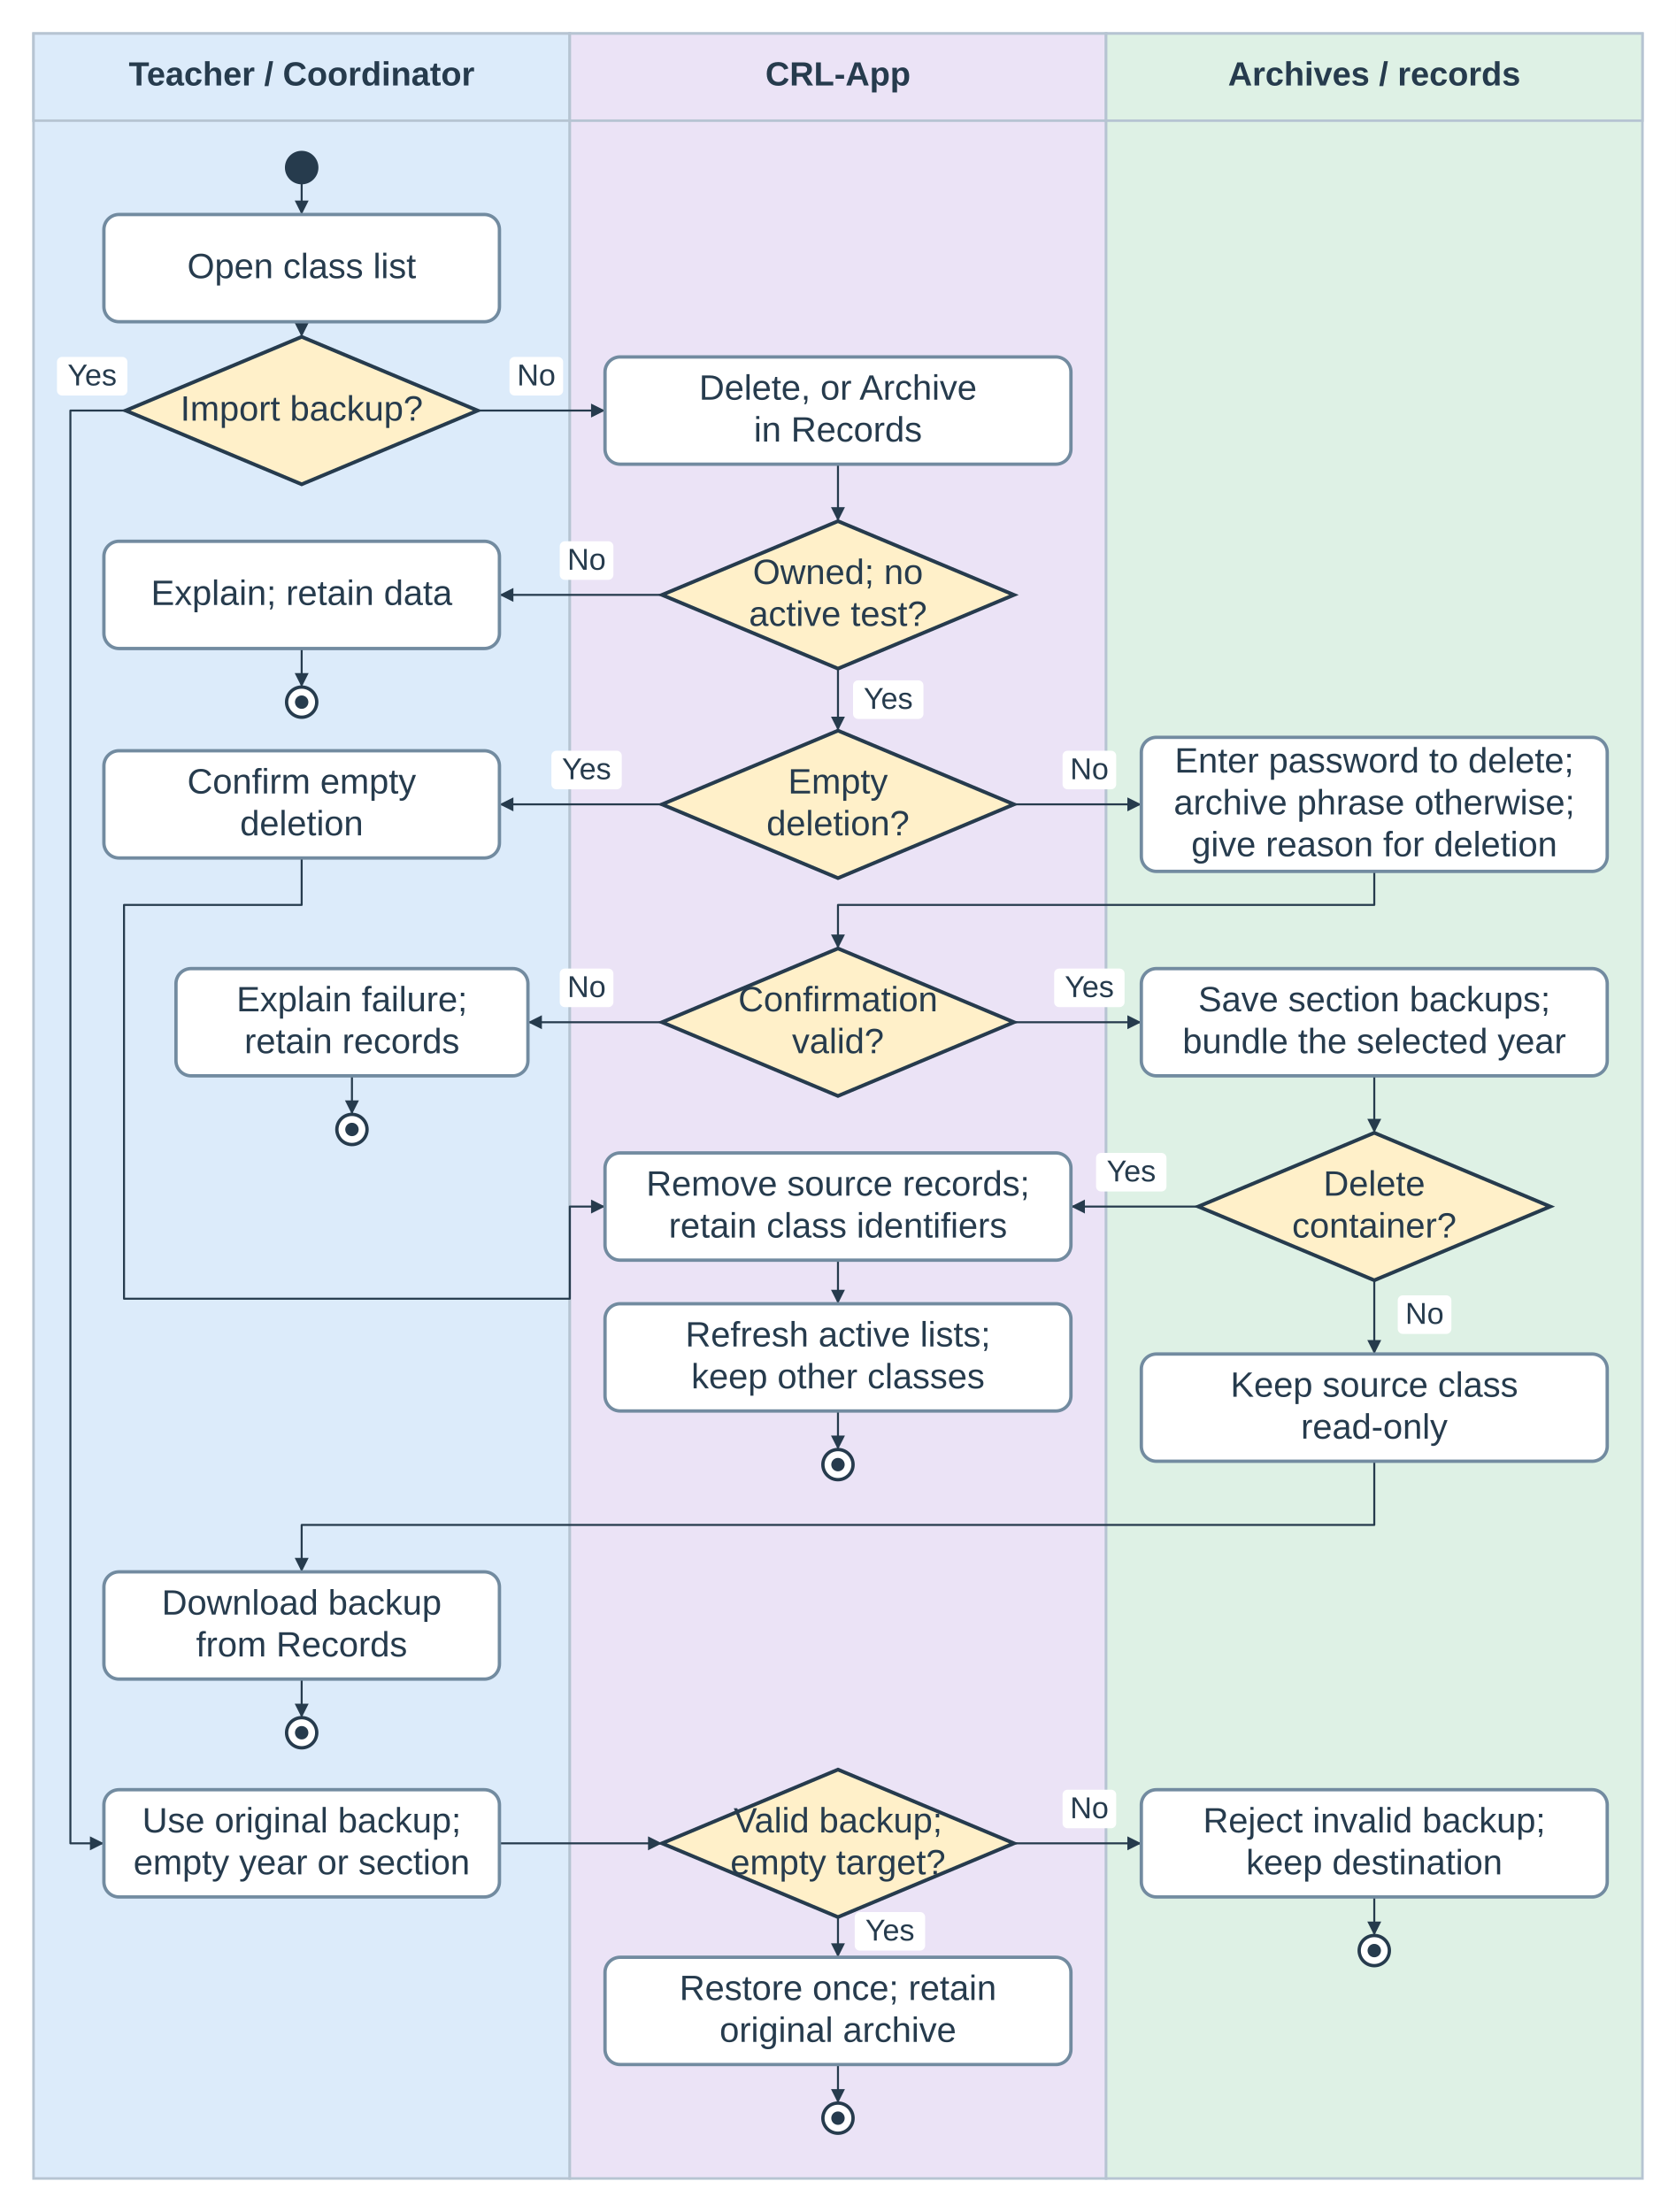
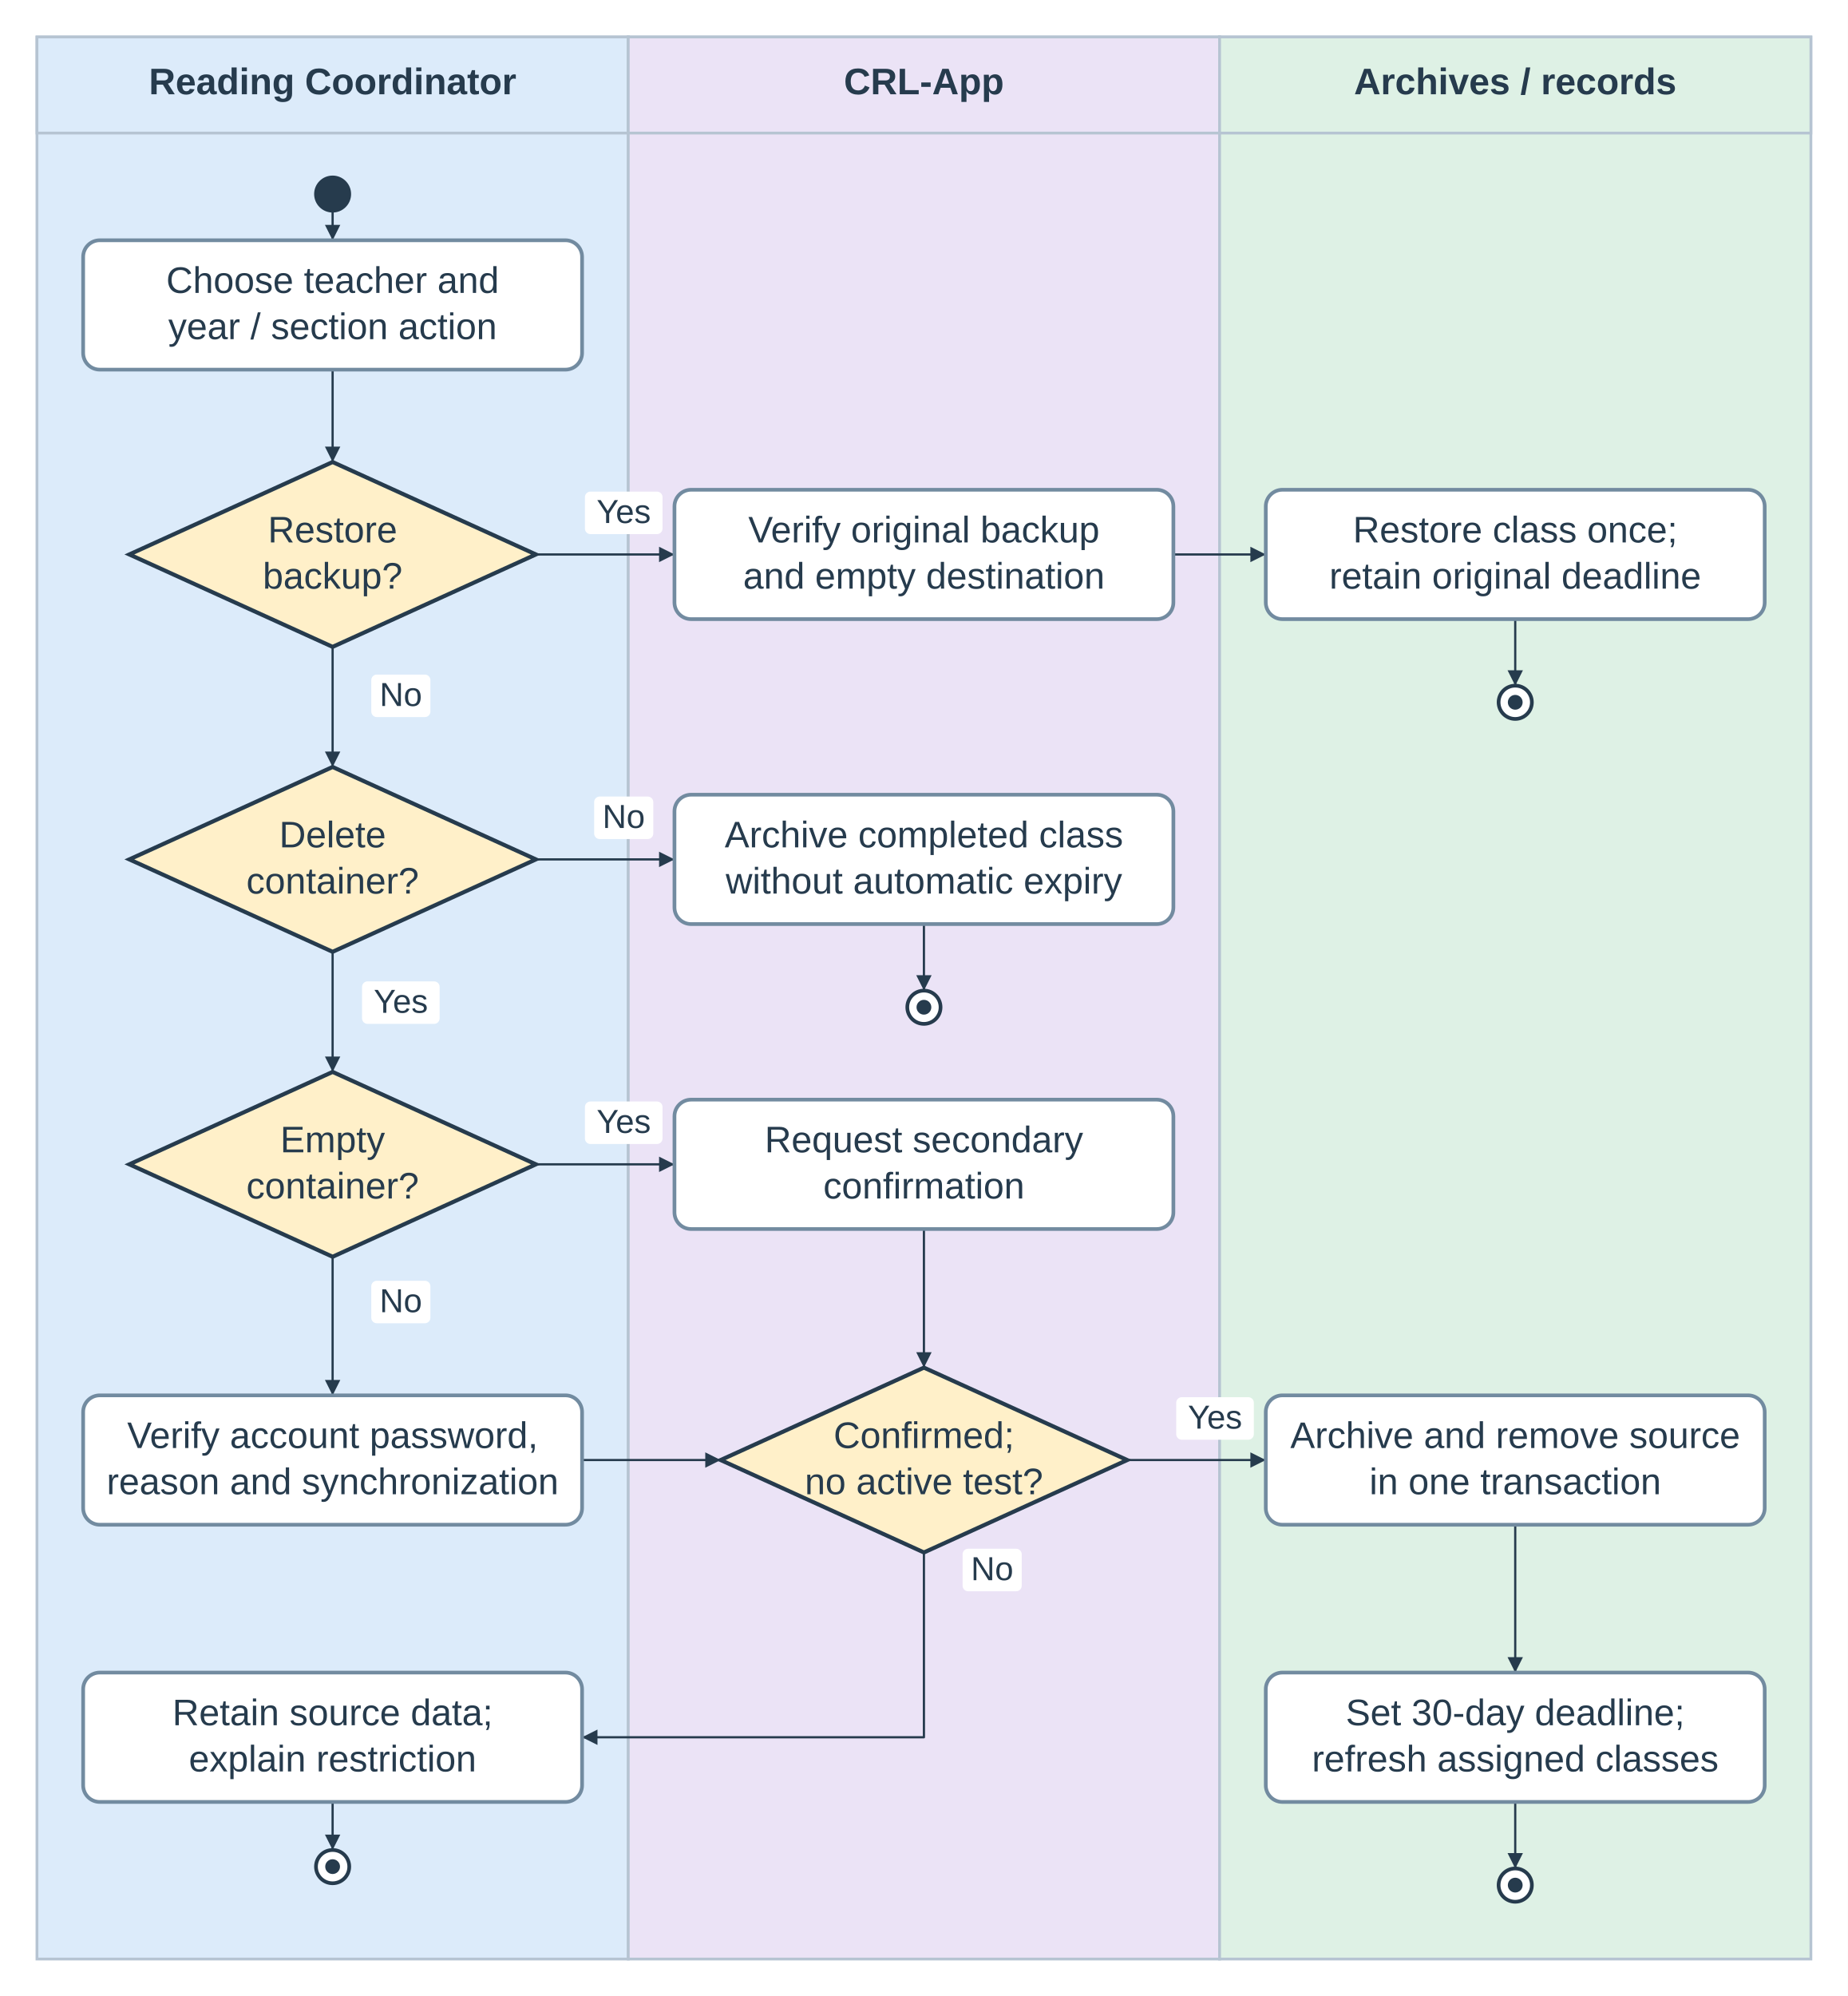
- <svg xmlns="http://www.w3.org/2000/svg" width="1000" height="1320" viewBox="0 0 1000 1320">
+ <svg xmlns="http://www.w3.org/2000/svg" width="1000" height="1080" viewBox="0 0 1000 1080">
  <rect width="100%" height="100%" fill="white" />
  <defs>
    <marker id="arrow" viewBox="0 0 12 12" refX="11" refY="6" markerWidth="10" markerHeight="10" markerUnits="userSpaceOnUse" orient="auto-start-reverse">
      <path d="M1,1 L11,6 L1,11 Z" fill="#263b4d" />
    </marker>
  </defs>
-   <rect x="20.0" y="20" width="320.0" height="1280" rx="0" fill="#dcebfa" stroke="#b6c4d2" stroke-width="1.5" />
+   <rect x="20.0" y="20" width="320.0" height="1040" rx="0" fill="#dcebfa" stroke="#b6c4d2" stroke-width="1.5" />
  <rect x="20.0" y="20" width="320.0" height="52" rx="0" fill="#dcebfa" stroke="#b6c4d2" stroke-width="1.5" />
-   <rect x="340.0" y="20" width="320.0" height="1280" rx="0" fill="#ebe3f6" stroke="#b6c4d2" stroke-width="1.5" />
+   <rect x="340.0" y="20" width="320.0" height="1040" rx="0" fill="#ebe3f6" stroke="#b6c4d2" stroke-width="1.5" />
  <rect x="340.0" y="20" width="320.0" height="52" rx="0" fill="#ebe3f6" stroke="#b6c4d2" stroke-width="1.5" />
-   <rect x="660.0" y="20" width="320.0" height="1280" rx="0" fill="#def1e5" stroke="#b6c4d2" stroke-width="1.5" />
+   <rect x="660.0" y="20" width="320.0" height="1040" rx="0" fill="#def1e5" stroke="#b6c4d2" stroke-width="1.5" />
  <rect x="660.0" y="20" width="320.0" height="52" rx="0" fill="#def1e5" stroke="#b6c4d2" stroke-width="1.5" />
-   <polyline points="180.0,109.0 180.0,128.0" fill="none" stroke="#263b4d" stroke-width="1.2" stroke-linejoin="round" marker-end="url(#arrow)" />
-   <polyline points="180.0,192.0 180.0,201.0" fill="none" stroke="#263b4d" stroke-width="1.2" stroke-linejoin="round" marker-end="url(#arrow)" />
-   <polyline points="285.0,245.0 361.0,245.0" fill="none" stroke="#263b4d" stroke-width="1.2" stroke-linejoin="round" marker-end="url(#arrow)" />
-   <polyline points="500.0,277.0 500.0,311.0" fill="none" stroke="#263b4d" stroke-width="1.2" stroke-linejoin="round" marker-end="url(#arrow)" />
-   <polyline points="395.0,355.0 298.0,355.0" fill="none" stroke="#263b4d" stroke-width="1.2" stroke-linejoin="round" marker-end="url(#arrow)" />
-   <polyline points="180.0,387.0 180.0,410.0" fill="none" stroke="#263b4d" stroke-width="1.2" stroke-linejoin="round" marker-end="url(#arrow)" />
-   <polyline points="500.0,399.0 500.0,436.0" fill="none" stroke="#263b4d" stroke-width="1.2" stroke-linejoin="round" marker-end="url(#arrow)" />
-   <polyline points="395.0,480.0 298.0,480.0" fill="none" stroke="#263b4d" stroke-width="1.2" stroke-linejoin="round" marker-end="url(#arrow)" />
-   <polyline points="180.0,512.0 180,540 74,540 74,775 340,775 340,720 361.0,720.0" fill="none" stroke="#263b4d" stroke-width="1.2" stroke-linejoin="round" marker-end="url(#arrow)" />
-   <polyline points="605.0,480.0 681.0,480.0" fill="none" stroke="#263b4d" stroke-width="1.2" stroke-linejoin="round" marker-end="url(#arrow)" />
-   <polyline points="820.0,520.0 820,540 500,540 500.0,566.0" fill="none" stroke="#263b4d" stroke-width="1.2" stroke-linejoin="round" marker-end="url(#arrow)" />
-   <polyline points="395.0,610.0 315.0,610.0" fill="none" stroke="#263b4d" stroke-width="1.2" stroke-linejoin="round" marker-end="url(#arrow)" />
-   <polyline points="210.0,642.0 210.0,665.0" fill="none" stroke="#263b4d" stroke-width="1.2" stroke-linejoin="round" marker-end="url(#arrow)" />
-   <polyline points="605.0,610.0 681.0,610.0" fill="none" stroke="#263b4d" stroke-width="1.2" stroke-linejoin="round" marker-end="url(#arrow)" />
-   <polyline points="820.0,642.0 820.0,676.0" fill="none" stroke="#263b4d" stroke-width="1.2" stroke-linejoin="round" marker-end="url(#arrow)" />
-   <polyline points="715.0,720.0 639.0,720.0" fill="none" stroke="#263b4d" stroke-width="1.2" stroke-linejoin="round" marker-end="url(#arrow)" />
-   <polyline points="500.0,752.0 500.0,778.0" fill="none" stroke="#263b4d" stroke-width="1.2" stroke-linejoin="round" marker-end="url(#arrow)" />
-   <polyline points="500.0,842.0 500.0,865.0" fill="none" stroke="#263b4d" stroke-width="1.2" stroke-linejoin="round" marker-end="url(#arrow)" />
-   <polyline points="820.0,764.0 820.0,808.0" fill="none" stroke="#263b4d" stroke-width="1.2" stroke-linejoin="round" marker-end="url(#arrow)" />
-   <polyline points="820.0,872.0 820,910 180,910 180.0,938.0" fill="none" stroke="#263b4d" stroke-width="1.2" stroke-linejoin="round" marker-end="url(#arrow)" />
-   <polyline points="180.0,1002.0 180.0,1025.0" fill="none" stroke="#263b4d" stroke-width="1.2" stroke-linejoin="round" marker-end="url(#arrow)" />
-   <polyline points="75.0,245.0 42,245 42,1100 62.0,1100.0" fill="none" stroke="#263b4d" stroke-width="1.2" stroke-linejoin="round" marker-end="url(#arrow)" />
-   <polyline points="298.0,1100.0 395.0,1100.0" fill="none" stroke="#263b4d" stroke-width="1.2" stroke-linejoin="round" marker-end="url(#arrow)" />
-   <polyline points="605.0,1100.0 681.0,1100.0" fill="none" stroke="#263b4d" stroke-width="1.2" stroke-linejoin="round" marker-end="url(#arrow)" />
-   <polyline points="820.0,1132.0 820.0,1155.0" fill="none" stroke="#263b4d" stroke-width="1.2" stroke-linejoin="round" marker-end="url(#arrow)" />
-   <polyline points="500.0,1144.0 500.0,1168.0" fill="none" stroke="#263b4d" stroke-width="1.2" stroke-linejoin="round" marker-end="url(#arrow)" />
-   <polyline points="500.0,1232.0 500.0,1255.0" fill="none" stroke="#263b4d" stroke-width="1.2" stroke-linejoin="round" marker-end="url(#arrow)" />
-   <text x="180.0" y="51.0" text-anchor="middle" font-family="Arial,sans-serif" font-size="20" fill="#263b4d" font-weight="bold">Teacher / Coordinator</text>
+   <polyline points="180.0,114.0 180.0,130.0" fill="none" stroke="#263b4d" stroke-width="1.2" stroke-linejoin="round" marker-end="url(#arrow)" />
+   <polyline points="180.0,200.0 180.0,250.0" fill="none" stroke="#263b4d" stroke-width="1.2" stroke-linejoin="round" marker-end="url(#arrow)" />
+   <polyline points="290.0,300.0 365.0,300.0" fill="none" stroke="#263b4d" stroke-width="1.2" stroke-linejoin="round" marker-end="url(#arrow)" />
+   <polyline points="635.0,300.0 685.0,300.0" fill="none" stroke="#263b4d" stroke-width="1.2" stroke-linejoin="round" marker-end="url(#arrow)" />
+   <polyline points="820.0,335.0 820.0,371.0" fill="none" stroke="#263b4d" stroke-width="1.2" stroke-linejoin="round" marker-end="url(#arrow)" />
+   <polyline points="180.0,350.0 180.0,415.0" fill="none" stroke="#263b4d" stroke-width="1.2" stroke-linejoin="round" marker-end="url(#arrow)" />
+   <polyline points="290.0,465.0 365.0,465.0" fill="none" stroke="#263b4d" stroke-width="1.2" stroke-linejoin="round" marker-end="url(#arrow)" />
+   <polyline points="500.0,500.0 500.0,536.0" fill="none" stroke="#263b4d" stroke-width="1.2" stroke-linejoin="round" marker-end="url(#arrow)" />
+   <polyline points="180.0,515.0 180.0,580.0" fill="none" stroke="#263b4d" stroke-width="1.2" stroke-linejoin="round" marker-end="url(#arrow)" />
+   <polyline points="290.0,630.0 365.0,630.0" fill="none" stroke="#263b4d" stroke-width="1.2" stroke-linejoin="round" marker-end="url(#arrow)" />
+   <polyline points="500.0,665.0 500.0,740.0" fill="none" stroke="#263b4d" stroke-width="1.2" stroke-linejoin="round" marker-end="url(#arrow)" />
+   <polyline points="180.0,680.0 180.0,755.0" fill="none" stroke="#263b4d" stroke-width="1.2" stroke-linejoin="round" marker-end="url(#arrow)" />
+   <polyline points="315.0,790.0 390.0,790.0" fill="none" stroke="#263b4d" stroke-width="1.2" stroke-linejoin="round" marker-end="url(#arrow)" />
+   <polyline points="610.0,790.0 685.0,790.0" fill="none" stroke="#263b4d" stroke-width="1.2" stroke-linejoin="round" marker-end="url(#arrow)" />
+   <polyline points="500.0,840.0 500.0,940 315.0,940.0" fill="none" stroke="#263b4d" stroke-width="1.2" stroke-linejoin="round" marker-end="url(#arrow)" />
+   <polyline points="180.0,975.0 180.0,1001.0" fill="none" stroke="#263b4d" stroke-width="1.2" stroke-linejoin="round" marker-end="url(#arrow)" />
+   <polyline points="820.0,825.0 820.0,905.0" fill="none" stroke="#263b4d" stroke-width="1.2" stroke-linejoin="round" marker-end="url(#arrow)" />
+   <polyline points="820.0,975.0 820.0,1011.0" fill="none" stroke="#263b4d" stroke-width="1.2" stroke-linejoin="round" marker-end="url(#arrow)" />
+   <text x="180.0" y="51.0" text-anchor="middle" font-family="Arial,sans-serif" font-size="20" fill="#263b4d" font-weight="bold">Reading Coordinator</text>
  <text x="500.0" y="51.0" text-anchor="middle" font-family="Arial,sans-serif" font-size="20" fill="#263b4d" font-weight="bold">CRL-App</text>
  <text x="820.0" y="51.0" text-anchor="middle" font-family="Arial,sans-serif" font-size="20" fill="#263b4d" font-weight="bold">Archives / records</text>
-   <circle cx="180" cy="100" r="9.0" fill="#263b4d" stroke="#263b4d" stroke-width="2" />
-   <rect x="62.0" y="128.0" width="236" height="64" rx="9" fill="white" stroke="#728ba0" stroke-width="2" />
-   <text x="180" y="166.0" text-anchor="middle" font-family="Arial,sans-serif" font-size="21" fill="#263b4d">Open class list</text>
-   <polygon points="180,201.0 285.0,245 180,289.0 75.0,245" fill="#fff0c9" stroke="#263b4d" stroke-width="2.2" />
-   <text x="180" y="251.0" text-anchor="middle" font-family="Arial,sans-serif" font-size="21" fill="#263b4d">Import backup?</text>
-   <rect x="361.0" y="213.0" width="278" height="64" rx="9" fill="white" stroke="#728ba0" stroke-width="2" />
-   <text x="500" y="238.5" text-anchor="middle" font-family="Arial,sans-serif" font-size="21" fill="#263b4d">Delete, or Archive</text>
-   <text x="500" y="263.5" text-anchor="middle" font-family="Arial,sans-serif" font-size="21" fill="#263b4d">in Records</text>
-   <polygon points="500,311.0 605.0,355 500,399.0 395.0,355" fill="#fff0c9" stroke="#263b4d" stroke-width="2.2" />
-   <text x="500" y="348.5" text-anchor="middle" font-family="Arial,sans-serif" font-size="21" fill="#263b4d">Owned; no</text>
-   <text x="500" y="373.5" text-anchor="middle" font-family="Arial,sans-serif" font-size="21" fill="#263b4d">active test?</text>
-   <rect x="62.0" y="323.0" width="236" height="64" rx="9" fill="white" stroke="#728ba0" stroke-width="2" />
-   <text x="180" y="361.0" text-anchor="middle" font-family="Arial,sans-serif" font-size="21" fill="#263b4d">Explain; retain data</text>
-   <circle cx="180" cy="419" r="9.0" fill="white" stroke="#263b4d" stroke-width="2" />
-   <circle cx="180" cy="419" r="4.0" fill="#263b4d" />
-   <polygon points="500,436.0 605.0,480 500,524.0 395.0,480" fill="#fff0c9" stroke="#263b4d" stroke-width="2.2" />
-   <text x="500" y="473.5" text-anchor="middle" font-family="Arial,sans-serif" font-size="21" fill="#263b4d">Empty</text>
-   <text x="500" y="498.5" text-anchor="middle" font-family="Arial,sans-serif" font-size="21" fill="#263b4d">deletion?</text>
-   <rect x="62.0" y="448.0" width="236" height="64" rx="9" fill="white" stroke="#728ba0" stroke-width="2" />
-   <text x="180" y="473.5" text-anchor="middle" font-family="Arial,sans-serif" font-size="21" fill="#263b4d">Confirm empty</text>
-   <text x="180" y="498.5" text-anchor="middle" font-family="Arial,sans-serif" font-size="21" fill="#263b4d">deletion</text>
-   <rect x="681.0" y="440.0" width="278" height="80" rx="9" fill="white" stroke="#728ba0" stroke-width="2" />
-   <text x="820" y="461.0" text-anchor="middle" font-family="Arial,sans-serif" font-size="21" fill="#263b4d">Enter password to delete;</text>
-   <text x="820" y="486.0" text-anchor="middle" font-family="Arial,sans-serif" font-size="21" fill="#263b4d">archive phrase otherwise;</text>
-   <text x="820" y="511.0" text-anchor="middle" font-family="Arial,sans-serif" font-size="21" fill="#263b4d">give reason for deletion</text>
-   <polygon points="500,566.0 605.0,610 500,654.0 395.0,610" fill="#fff0c9" stroke="#263b4d" stroke-width="2.2" />
-   <text x="500" y="603.5" text-anchor="middle" font-family="Arial,sans-serif" font-size="21" fill="#263b4d">Confirmation</text>
-   <text x="500" y="628.5" text-anchor="middle" font-family="Arial,sans-serif" font-size="21" fill="#263b4d">valid?</text>
-   <rect x="105.0" y="578.0" width="210" height="64" rx="9" fill="white" stroke="#728ba0" stroke-width="2" />
-   <text x="210" y="603.5" text-anchor="middle" font-family="Arial,sans-serif" font-size="21" fill="#263b4d">Explain failure;</text>
-   <text x="210" y="628.5" text-anchor="middle" font-family="Arial,sans-serif" font-size="21" fill="#263b4d">retain records</text>
-   <circle cx="210" cy="674" r="9.0" fill="white" stroke="#263b4d" stroke-width="2" />
-   <circle cx="210" cy="674" r="4.0" fill="#263b4d" />
-   <rect x="681.0" y="578.0" width="278" height="64" rx="9" fill="white" stroke="#728ba0" stroke-width="2" />
-   <text x="820" y="603.5" text-anchor="middle" font-family="Arial,sans-serif" font-size="21" fill="#263b4d">Save section backups;</text>
-   <text x="820" y="628.5" text-anchor="middle" font-family="Arial,sans-serif" font-size="21" fill="#263b4d">bundle the selected year</text>
-   <polygon points="820,676.0 925.0,720 820,764.0 715.0,720" fill="#fff0c9" stroke="#263b4d" stroke-width="2.2" />
-   <text x="820" y="713.5" text-anchor="middle" font-family="Arial,sans-serif" font-size="21" fill="#263b4d">Delete</text>
-   <text x="820" y="738.5" text-anchor="middle" font-family="Arial,sans-serif" font-size="21" fill="#263b4d">container?</text>
-   <rect x="361.0" y="688.0" width="278" height="64" rx="9" fill="white" stroke="#728ba0" stroke-width="2" />
-   <text x="500" y="713.5" text-anchor="middle" font-family="Arial,sans-serif" font-size="21" fill="#263b4d">Remove source records;</text>
-   <text x="500" y="738.5" text-anchor="middle" font-family="Arial,sans-serif" font-size="21" fill="#263b4d">retain class identifiers</text>
-   <rect x="361.0" y="778.0" width="278" height="64" rx="9" fill="white" stroke="#728ba0" stroke-width="2" />
-   <text x="500" y="803.5" text-anchor="middle" font-family="Arial,sans-serif" font-size="21" fill="#263b4d">Refresh active lists;</text>
-   <text x="500" y="828.5" text-anchor="middle" font-family="Arial,sans-serif" font-size="21" fill="#263b4d">keep other classes</text>
-   <circle cx="500" cy="874" r="9.0" fill="white" stroke="#263b4d" stroke-width="2" />
-   <circle cx="500" cy="874" r="4.0" fill="#263b4d" />
-   <rect x="681.0" y="808.0" width="278" height="64" rx="9" fill="white" stroke="#728ba0" stroke-width="2" />
-   <text x="820" y="833.5" text-anchor="middle" font-family="Arial,sans-serif" font-size="21" fill="#263b4d">Keep source class</text>
-   <text x="820" y="858.5" text-anchor="middle" font-family="Arial,sans-serif" font-size="21" fill="#263b4d">read-only</text>
-   <rect x="62.0" y="938.0" width="236" height="64" rx="9" fill="white" stroke="#728ba0" stroke-width="2" />
-   <text x="180" y="963.5" text-anchor="middle" font-family="Arial,sans-serif" font-size="21" fill="#263b4d">Download backup</text>
-   <text x="180" y="988.5" text-anchor="middle" font-family="Arial,sans-serif" font-size="21" fill="#263b4d">from Records</text>
-   <circle cx="180" cy="1034" r="9.0" fill="white" stroke="#263b4d" stroke-width="2" />
-   <circle cx="180" cy="1034" r="4.0" fill="#263b4d" />
-   <rect x="62.0" y="1068.0" width="236" height="64" rx="9" fill="white" stroke="#728ba0" stroke-width="2" />
-   <text x="180" y="1093.5" text-anchor="middle" font-family="Arial,sans-serif" font-size="21" fill="#263b4d">Use original backup;</text>
-   <text x="180" y="1118.5" text-anchor="middle" font-family="Arial,sans-serif" font-size="21" fill="#263b4d">empty year or section</text>
-   <polygon points="500,1056.0 605.0,1100 500,1144.0 395.0,1100" fill="#fff0c9" stroke="#263b4d" stroke-width="2.2" />
-   <text x="500" y="1093.5" text-anchor="middle" font-family="Arial,sans-serif" font-size="21" fill="#263b4d">Valid backup;</text>
-   <text x="500" y="1118.5" text-anchor="middle" font-family="Arial,sans-serif" font-size="21" fill="#263b4d">empty target?</text>
-   <rect x="681.0" y="1068.0" width="278" height="64" rx="9" fill="white" stroke="#728ba0" stroke-width="2" />
-   <text x="820" y="1093.5" text-anchor="middle" font-family="Arial,sans-serif" font-size="21" fill="#263b4d">Reject invalid backup;</text>
-   <text x="820" y="1118.5" text-anchor="middle" font-family="Arial,sans-serif" font-size="21" fill="#263b4d">keep destination</text>
-   <circle cx="820" cy="1164" r="9.0" fill="white" stroke="#263b4d" stroke-width="2" />
-   <circle cx="820" cy="1164" r="4.0" fill="#263b4d" />
-   <rect x="361.0" y="1168.0" width="278" height="64" rx="9" fill="white" stroke="#728ba0" stroke-width="2" />
-   <text x="500" y="1193.5" text-anchor="middle" font-family="Arial,sans-serif" font-size="21" fill="#263b4d">Restore once; retain</text>
-   <text x="500" y="1218.5" text-anchor="middle" font-family="Arial,sans-serif" font-size="21" fill="#263b4d">original archive</text>
-   <circle cx="500" cy="1264" r="9.0" fill="white" stroke="#263b4d" stroke-width="2" />
-   <circle cx="500" cy="1264" r="4.0" fill="#263b4d" />
-   <rect x="304.0" y="213" width="32" height="23" rx="3" fill="white" />
-   <text x="320" y="230" text-anchor="middle" font-family="Arial,sans-serif" font-size="18" fill="#263b4d">No</text>
-   <rect x="334.0" y="323" width="32" height="23" rx="3" fill="white" />
-   <text x="350" y="340" text-anchor="middle" font-family="Arial,sans-serif" font-size="18" fill="#263b4d">No</text>
-   <rect x="509.0" y="406" width="42" height="23" rx="3" fill="white" />
-   <text x="530" y="423" text-anchor="middle" font-family="Arial,sans-serif" font-size="18" fill="#263b4d">Yes</text>
-   <rect x="329.0" y="448" width="42" height="23" rx="3" fill="white" />
-   <text x="350" y="465" text-anchor="middle" font-family="Arial,sans-serif" font-size="18" fill="#263b4d">Yes</text>
-   <rect x="634.0" y="448" width="32" height="23" rx="3" fill="white" />
-   <text x="650" y="465" text-anchor="middle" font-family="Arial,sans-serif" font-size="18" fill="#263b4d">No</text>
-   <rect x="334.0" y="578" width="32" height="23" rx="3" fill="white" />
-   <text x="350" y="595" text-anchor="middle" font-family="Arial,sans-serif" font-size="18" fill="#263b4d">No</text>
-   <rect x="629.0" y="578" width="42" height="23" rx="3" fill="white" />
-   <text x="650" y="595" text-anchor="middle" font-family="Arial,sans-serif" font-size="18" fill="#263b4d">Yes</text>
-   <rect x="654.0" y="688" width="42" height="23" rx="3" fill="white" />
-   <text x="675" y="705" text-anchor="middle" font-family="Arial,sans-serif" font-size="18" fill="#263b4d">Yes</text>
-   <rect x="834.0" y="773" width="32" height="23" rx="3" fill="white" />
-   <text x="850" y="790" text-anchor="middle" font-family="Arial,sans-serif" font-size="18" fill="#263b4d">No</text>
-   <rect x="34.0" y="213" width="42" height="23" rx="3" fill="white" />
-   <text x="55" y="230" text-anchor="middle" font-family="Arial,sans-serif" font-size="18" fill="#263b4d">Yes</text>
-   <rect x="634.0" y="1068" width="32" height="23" rx="3" fill="white" />
-   <text x="650" y="1085" text-anchor="middle" font-family="Arial,sans-serif" font-size="18" fill="#263b4d">No</text>
-   <rect x="510.0" y="1141" width="42" height="23" rx="3" fill="white" />
-   <text x="531" y="1158" text-anchor="middle" font-family="Arial,sans-serif" font-size="18" fill="#263b4d">Yes</text>
+   <circle cx="180" cy="105" r="9.0" fill="#263b4d" stroke="#263b4d" stroke-width="2" />
+   <rect x="45.0" y="130.0" width="270" height="70" rx="9" fill="white" stroke="#728ba0" stroke-width="2" />
+   <text x="180" y="158.5" text-anchor="middle" font-family="Arial,sans-serif" font-size="20" fill="#263b4d">Choose teacher and</text>
+   <text x="180" y="183.5" text-anchor="middle" font-family="Arial,sans-serif" font-size="20" fill="#263b4d">year / section action</text>
+   <polygon points="180,250.0 290.0,300 180,350.0 70.0,300" fill="#fff0c9" stroke="#263b4d" stroke-width="2.2" />
+   <text x="180" y="293.5" text-anchor="middle" font-family="Arial,sans-serif" font-size="20" fill="#263b4d">Restore</text>
+   <text x="180" y="318.5" text-anchor="middle" font-family="Arial,sans-serif" font-size="20" fill="#263b4d">backup?</text>
+   <rect x="365.0" y="265.0" width="270" height="70" rx="9" fill="white" stroke="#728ba0" stroke-width="2" />
+   <text x="500" y="293.5" text-anchor="middle" font-family="Arial,sans-serif" font-size="20" fill="#263b4d">Verify original backup</text>
+   <text x="500" y="318.5" text-anchor="middle" font-family="Arial,sans-serif" font-size="20" fill="#263b4d">and empty destination</text>
+   <rect x="685.0" y="265.0" width="270" height="70" rx="9" fill="white" stroke="#728ba0" stroke-width="2" />
+   <text x="820" y="293.5" text-anchor="middle" font-family="Arial,sans-serif" font-size="20" fill="#263b4d">Restore class once;</text>
+   <text x="820" y="318.5" text-anchor="middle" font-family="Arial,sans-serif" font-size="20" fill="#263b4d">retain original deadline</text>
+   <circle cx="820" cy="380" r="9.0" fill="white" stroke="#263b4d" stroke-width="2" />
+   <circle cx="820" cy="380" r="4.0" fill="#263b4d" />
+   <polygon points="180,415.0 290.0,465 180,515.0 70.0,465" fill="#fff0c9" stroke="#263b4d" stroke-width="2.2" />
+   <text x="180" y="458.5" text-anchor="middle" font-family="Arial,sans-serif" font-size="20" fill="#263b4d">Delete</text>
+   <text x="180" y="483.5" text-anchor="middle" font-family="Arial,sans-serif" font-size="20" fill="#263b4d">container?</text>
+   <rect x="365.0" y="430.0" width="270" height="70" rx="9" fill="white" stroke="#728ba0" stroke-width="2" />
+   <text x="500" y="458.5" text-anchor="middle" font-family="Arial,sans-serif" font-size="20" fill="#263b4d">Archive completed class</text>
+   <text x="500" y="483.5" text-anchor="middle" font-family="Arial,sans-serif" font-size="20" fill="#263b4d">without automatic expiry</text>
+   <circle cx="500" cy="545" r="9.0" fill="white" stroke="#263b4d" stroke-width="2" />
+   <circle cx="500" cy="545" r="4.0" fill="#263b4d" />
+   <polygon points="180,580.0 290.0,630 180,680.0 70.0,630" fill="#fff0c9" stroke="#263b4d" stroke-width="2.2" />
+   <text x="180" y="623.5" text-anchor="middle" font-family="Arial,sans-serif" font-size="20" fill="#263b4d">Empty</text>
+   <text x="180" y="648.5" text-anchor="middle" font-family="Arial,sans-serif" font-size="20" fill="#263b4d">container?</text>
+   <rect x="365.0" y="595.0" width="270" height="70" rx="9" fill="white" stroke="#728ba0" stroke-width="2" />
+   <text x="500" y="623.5" text-anchor="middle" font-family="Arial,sans-serif" font-size="20" fill="#263b4d">Request secondary</text>
+   <text x="500" y="648.5" text-anchor="middle" font-family="Arial,sans-serif" font-size="20" fill="#263b4d">confirmation</text>
+   <rect x="45.0" y="755.0" width="270" height="70" rx="9" fill="white" stroke="#728ba0" stroke-width="2" />
+   <text x="180" y="783.5" text-anchor="middle" font-family="Arial,sans-serif" font-size="20" fill="#263b4d">Verify account password,</text>
+   <text x="180" y="808.5" text-anchor="middle" font-family="Arial,sans-serif" font-size="20" fill="#263b4d">reason and synchronization</text>
+   <polygon points="500,740.0 610.0,790 500,840.0 390.0,790" fill="#fff0c9" stroke="#263b4d" stroke-width="2.2" />
+   <text x="500" y="783.5" text-anchor="middle" font-family="Arial,sans-serif" font-size="20" fill="#263b4d">Confirmed;</text>
+   <text x="500" y="808.5" text-anchor="middle" font-family="Arial,sans-serif" font-size="20" fill="#263b4d">no active test?</text>
+   <rect x="45.0" y="905.0" width="270" height="70" rx="9" fill="white" stroke="#728ba0" stroke-width="2" />
+   <text x="180" y="933.5" text-anchor="middle" font-family="Arial,sans-serif" font-size="20" fill="#263b4d">Retain source data;</text>
+   <text x="180" y="958.5" text-anchor="middle" font-family="Arial,sans-serif" font-size="20" fill="#263b4d">explain restriction</text>
+   <circle cx="180" cy="1010" r="9.0" fill="white" stroke="#263b4d" stroke-width="2" />
+   <circle cx="180" cy="1010" r="4.0" fill="#263b4d" />
+   <rect x="685.0" y="755.0" width="270" height="70" rx="9" fill="white" stroke="#728ba0" stroke-width="2" />
+   <text x="820" y="783.5" text-anchor="middle" font-family="Arial,sans-serif" font-size="20" fill="#263b4d">Archive and remove source</text>
+   <text x="820" y="808.5" text-anchor="middle" font-family="Arial,sans-serif" font-size="20" fill="#263b4d">in one transaction</text>
+   <rect x="685.0" y="905.0" width="270" height="70" rx="9" fill="white" stroke="#728ba0" stroke-width="2" />
+   <text x="820" y="933.5" text-anchor="middle" font-family="Arial,sans-serif" font-size="20" fill="#263b4d">Set 30-day deadline;</text>
+   <text x="820" y="958.5" text-anchor="middle" font-family="Arial,sans-serif" font-size="20" fill="#263b4d">refresh assigned classes</text>
+   <circle cx="820" cy="1020" r="9.0" fill="white" stroke="#263b4d" stroke-width="2" />
+   <circle cx="820" cy="1020" r="4.0" fill="#263b4d" />
+   <rect x="316.538" y="266" width="42" height="23" rx="3" fill="white" />
+   <text x="337.538" y="283" text-anchor="middle" font-family="Arial,sans-serif" font-size="18" fill="#263b4d">Yes</text>
+   <rect x="200.923" y="365" width="32" height="23" rx="3" fill="white" />
+   <text x="216.923" y="382" text-anchor="middle" font-family="Arial,sans-serif" font-size="18" fill="#263b4d">No</text>
+   <rect x="321.538" y="431" width="32" height="23" rx="3" fill="white" />
+   <text x="337.538" y="448" text-anchor="middle" font-family="Arial,sans-serif" font-size="18" fill="#263b4d">No</text>
+   <rect x="195.923" y="531" width="42" height="23" rx="3" fill="white" />
+   <text x="216.923" y="548" text-anchor="middle" font-family="Arial,sans-serif" font-size="18" fill="#263b4d">Yes</text>
+   <rect x="316.538" y="596" width="42" height="23" rx="3" fill="white" />
+   <text x="337.538" y="613" text-anchor="middle" font-family="Arial,sans-serif" font-size="18" fill="#263b4d">Yes</text>
+   <rect x="200.923" y="693" width="32" height="23" rx="3" fill="white" />
+   <text x="216.923" y="710" text-anchor="middle" font-family="Arial,sans-serif" font-size="18" fill="#263b4d">No</text>
+   <rect x="636.538" y="756" width="42" height="23" rx="3" fill="white" />
+   <text x="657.538" y="773" text-anchor="middle" font-family="Arial,sans-serif" font-size="18" fill="#263b4d">Yes</text>
+   <rect x="520.923" y="838" width="32" height="23" rx="3" fill="white" />
+   <text x="536.923" y="855" text-anchor="middle" font-family="Arial,sans-serif" font-size="18" fill="#263b4d">No</text>
</svg>
